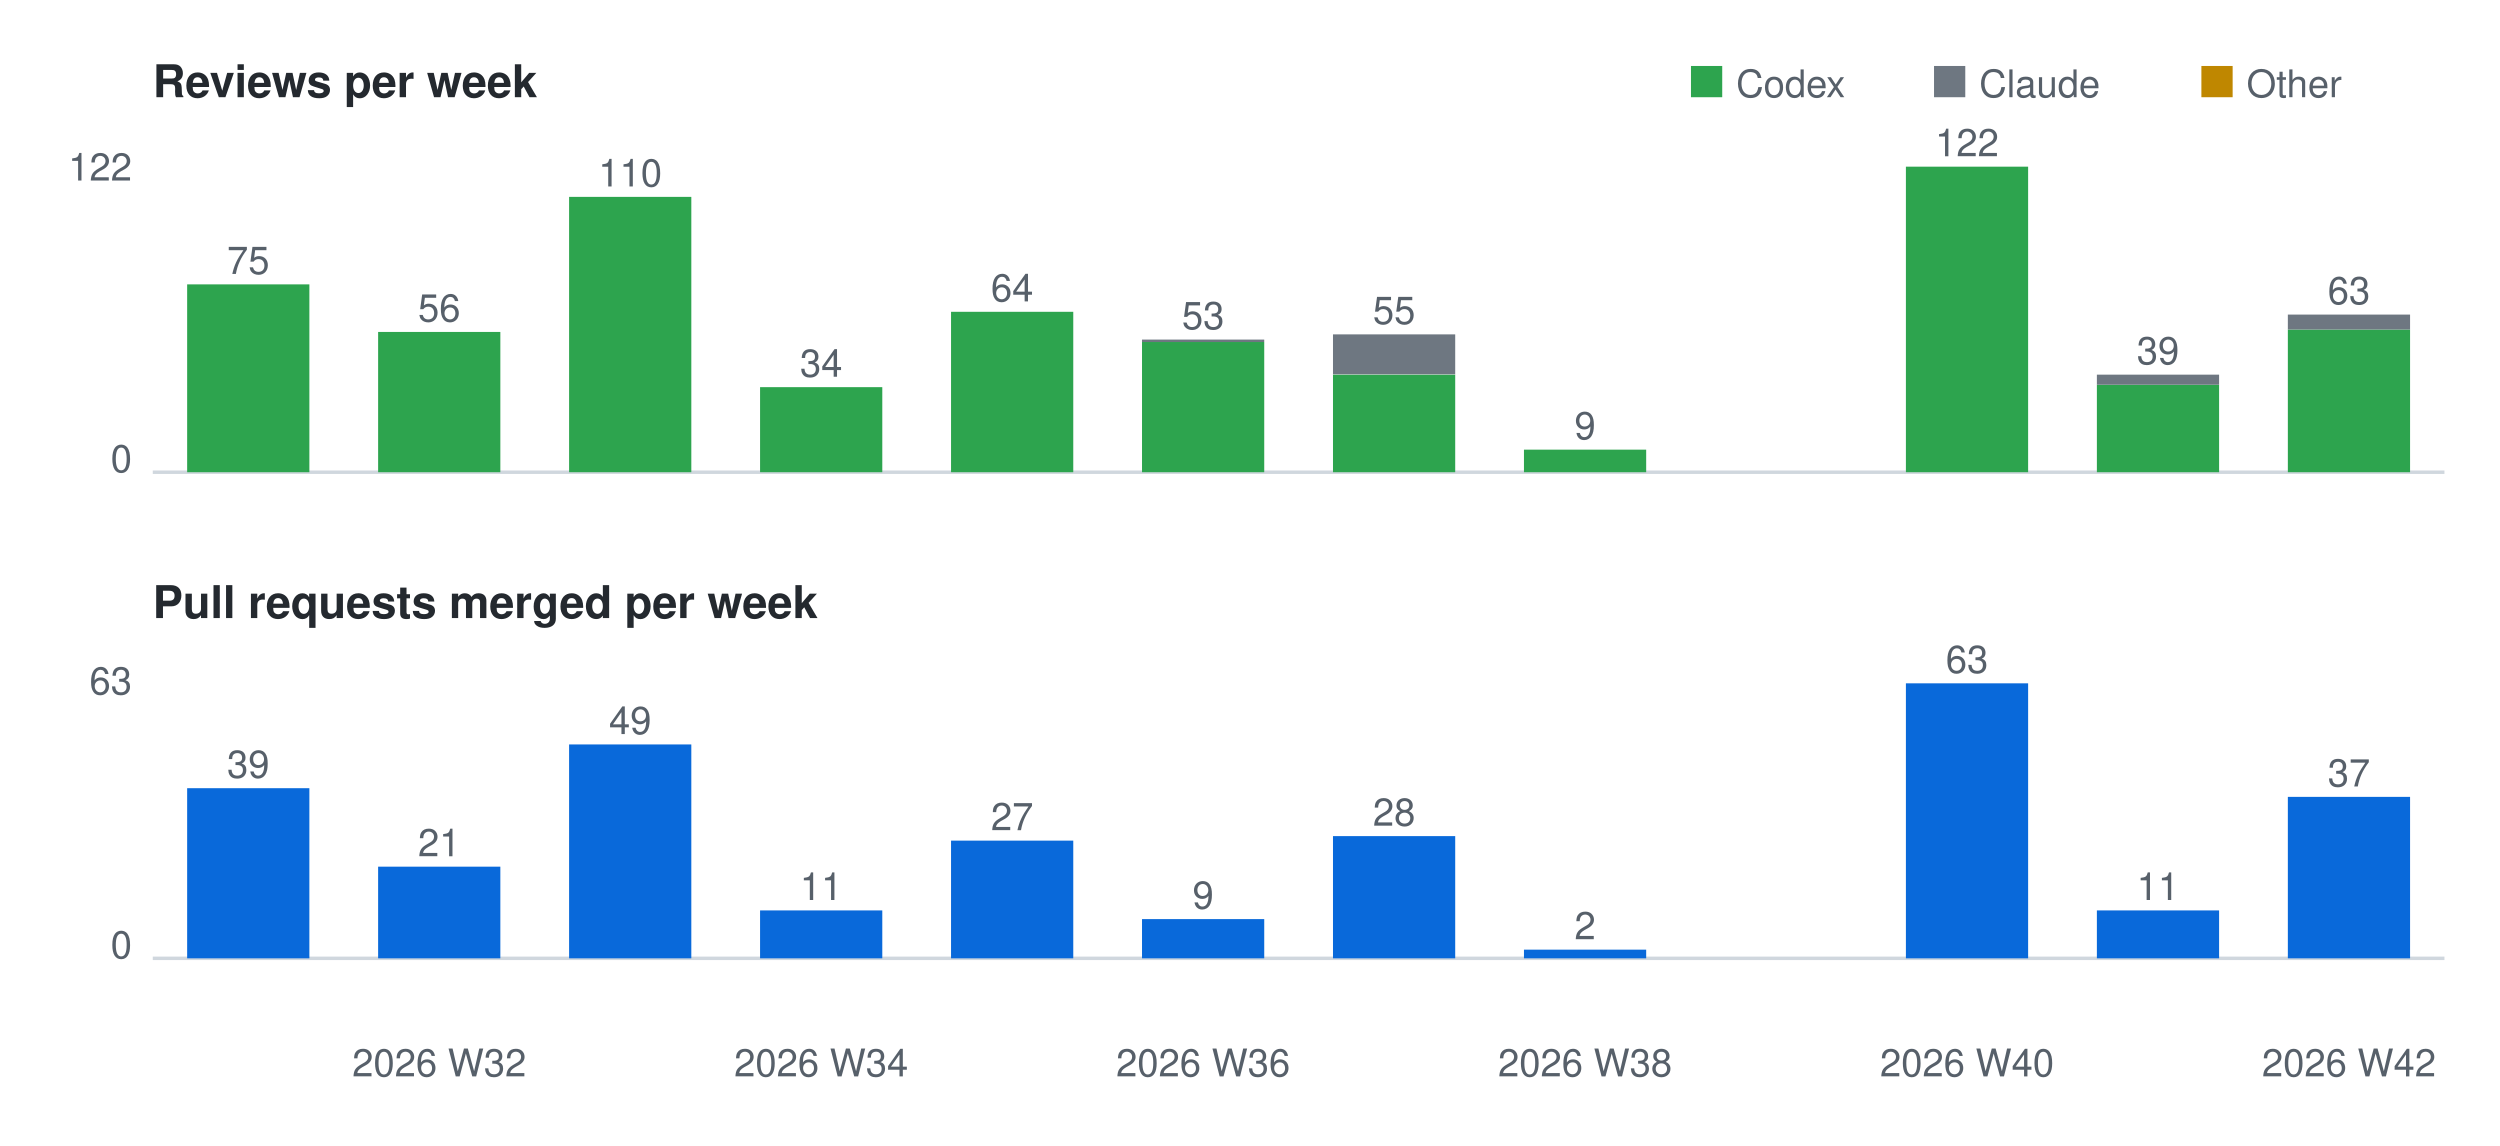
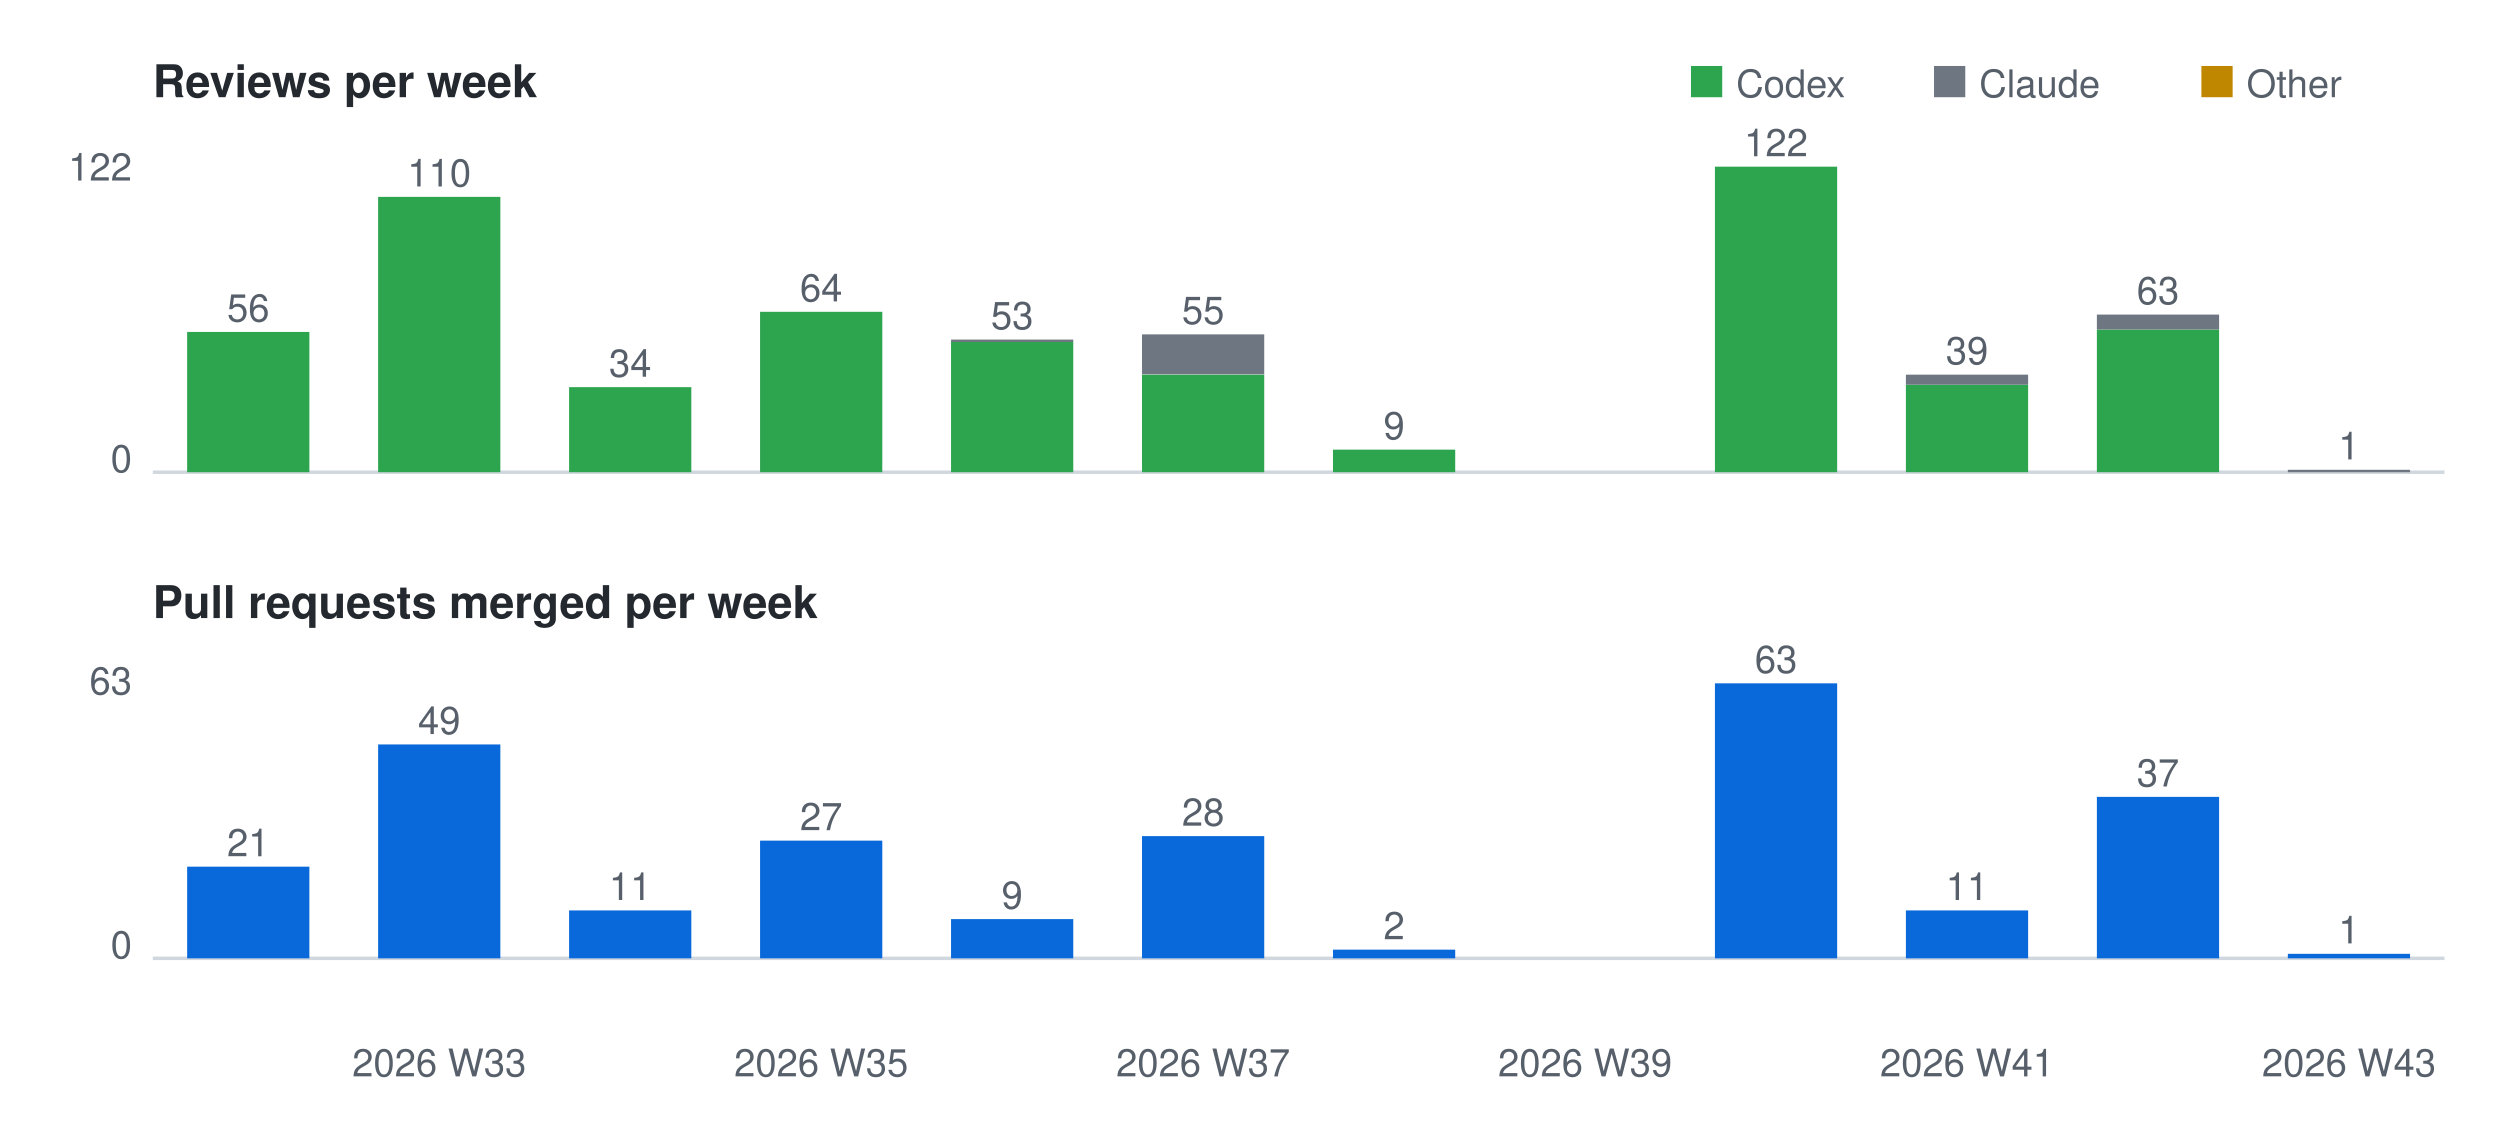
<svg xmlns="http://www.w3.org/2000/svg" width="720" height="330" viewBox="0 0 720 330" role="img" aria-label="Weekly reviews and merged pull requests">
  <style>text{font:11px -apple-system,Segoe UI,Helvetica,Arial,sans-serif;fill:#57606a}.t{font-size:13px;font-weight:600;fill:#24292f}.g{stroke:#d0d7de}.c{fill:#2da44e}.l{fill:#6e7781}.o{fill:#bf8700}.m{fill:#0969da}@media (prefers-color-scheme:dark){text{fill:#8b949e}.t{fill:#e6edf3}.g{stroke:#30363d}.c{fill:#3fb950}.l{fill:#8b949e}.o{fill:#d29922}.m{fill:#58a6ff}}</style>
  <text class="t" x="44" y="28">Reviews per week</text>
  <line class="g" x1="44" y1="136" x2="704" y2="136" />
  <text x="38" y="52" text-anchor="end">122</text>
  <text x="38" y="136" text-anchor="end">0</text>
-   <rect class="c" x="53.9" y="81.9" width="35.2" height="54.1" />
-   <text x="71.5" y="78.9" text-anchor="middle">75</text>
-   <rect class="c" x="108.9" y="95.6" width="35.2" height="40.4" />
-   <text x="126.5" y="92.6" text-anchor="middle">56</text>
-   <rect class="c" x="163.9" y="56.7" width="35.2" height="79.3" />
-   <text x="181.5" y="53.7" text-anchor="middle">110</text>
-   <rect class="c" x="218.9" y="111.5" width="35.2" height="24.5" />
-   <text x="236.5" y="108.5" text-anchor="middle">34</text>
-   <rect class="c" x="273.9" y="89.8" width="35.2" height="46.2" />
-   <text x="291.5" y="86.8" text-anchor="middle">64</text>
-   <rect class="c" x="328.9" y="98.5" width="35.2" height="37.5" />
-   <rect class="l" x="328.9" y="97.8" width="35.2" height="0.7" />
-   <text x="346.5" y="94.8" text-anchor="middle">53</text>
-   <rect class="c" x="383.9" y="107.9" width="35.2" height="28.1" />
-   <rect class="l" x="383.9" y="96.3" width="35.2" height="11.5" />
-   <text x="401.5" y="93.3" text-anchor="middle">55</text>
-   <rect class="c" x="438.9" y="129.5" width="35.2" height="6.5" />
-   <text x="456.5" y="126.5" text-anchor="middle">9</text>
-   <rect class="c" x="548.9" y="48.0" width="35.2" height="88.0" />
-   <text x="566.5" y="45.0" text-anchor="middle">122</text>
-   <rect class="c" x="603.9" y="110.8" width="35.2" height="25.2" />
-   <rect class="l" x="603.9" y="107.9" width="35.2" height="2.9" />
-   <text x="621.5" y="104.9" text-anchor="middle">39</text>
-   <rect class="c" x="658.9" y="94.9" width="35.2" height="41.1" />
-   <rect class="l" x="658.9" y="90.6" width="35.2" height="4.3" />
-   <text x="676.5" y="87.6" text-anchor="middle">63</text>
+   <rect class="c" x="53.9" y="95.6" width="35.2" height="40.4" />
+   <text x="71.5" y="92.6" text-anchor="middle">56</text>
+   <rect class="c" x="108.9" y="56.7" width="35.2" height="79.3" />
+   <text x="126.5" y="53.7" text-anchor="middle">110</text>
+   <rect class="c" x="163.9" y="111.5" width="35.2" height="24.5" />
+   <text x="181.5" y="108.5" text-anchor="middle">34</text>
+   <rect class="c" x="218.9" y="89.8" width="35.2" height="46.2" />
+   <text x="236.5" y="86.8" text-anchor="middle">64</text>
+   <rect class="c" x="273.9" y="98.5" width="35.2" height="37.5" />
+   <rect class="l" x="273.9" y="97.8" width="35.2" height="0.7" />
+   <text x="291.5" y="94.8" text-anchor="middle">53</text>
+   <rect class="c" x="328.9" y="107.9" width="35.2" height="28.1" />
+   <rect class="l" x="328.9" y="96.3" width="35.2" height="11.5" />
+   <text x="346.5" y="93.3" text-anchor="middle">55</text>
+   <rect class="c" x="383.9" y="129.5" width="35.2" height="6.5" />
+   <text x="401.5" y="126.5" text-anchor="middle">9</text>
+   <rect class="c" x="493.9" y="48.0" width="35.2" height="88.0" />
+   <text x="511.5" y="45.0" text-anchor="middle">122</text>
+   <rect class="c" x="548.9" y="110.8" width="35.2" height="25.2" />
+   <rect class="l" x="548.9" y="107.9" width="35.2" height="2.9" />
+   <text x="566.5" y="104.9" text-anchor="middle">39</text>
+   <rect class="c" x="603.9" y="94.9" width="35.2" height="41.1" />
+   <rect class="l" x="603.9" y="90.6" width="35.2" height="4.3" />
+   <text x="621.5" y="87.6" text-anchor="middle">63</text>
+   <rect class="l" x="658.9" y="135.3" width="35.2" height="0.7" />
+   <text x="676.5" y="132.3" text-anchor="middle">1</text>
  <rect class="o" x="634" y="19" width="9" height="9" />
  <text x="647" y="28">Other</text>
  <rect class="l" x="557" y="19" width="9" height="9" />
  <text x="570" y="28">Claude</text>
  <rect class="c" x="487" y="19" width="9" height="9" />
  <text x="500" y="28">Codex</text>
  <text class="t" x="44" y="178">Pull requests merged per week</text>
  <line class="g" x1="44" y1="276" x2="704" y2="276" />
  <text x="38" y="200" text-anchor="end">63</text>
  <text x="38" y="276" text-anchor="end">0</text>
-   <rect class="m" x="53.9" y="227.0" width="35.2" height="49.0" />
-   <text x="71.5" y="224.0" text-anchor="middle">39</text>
-   <rect class="m" x="108.9" y="249.6" width="35.2" height="26.4" />
-   <text x="126.5" y="246.6" text-anchor="middle">21</text>
-   <rect class="m" x="163.9" y="214.4" width="35.2" height="61.6" />
-   <text x="181.5" y="211.4" text-anchor="middle">49</text>
-   <rect class="m" x="218.9" y="262.2" width="35.2" height="13.8" />
-   <text x="236.5" y="259.2" text-anchor="middle">11</text>
-   <rect class="m" x="273.9" y="242.1" width="35.2" height="33.9" />
-   <text x="291.5" y="239.1" text-anchor="middle">27</text>
-   <rect class="m" x="328.9" y="264.7" width="35.2" height="11.3" />
-   <text x="346.5" y="261.7" text-anchor="middle">9</text>
-   <rect class="m" x="383.9" y="240.8" width="35.2" height="35.2" />
-   <text x="401.5" y="237.8" text-anchor="middle">28</text>
-   <rect class="m" x="438.9" y="273.5" width="35.2" height="2.5" />
-   <text x="456.5" y="270.5" text-anchor="middle">2</text>
-   <rect class="m" x="548.9" y="196.8" width="35.2" height="79.2" />
-   <text x="566.5" y="193.8" text-anchor="middle">63</text>
-   <rect class="m" x="603.9" y="262.2" width="35.2" height="13.8" />
-   <text x="621.5" y="259.2" text-anchor="middle">11</text>
-   <rect class="m" x="658.9" y="229.5" width="35.2" height="46.5" />
-   <text x="676.5" y="226.5" text-anchor="middle">37</text>
-   <text x="126.5" y="310" text-anchor="middle">2026 W32</text>
-   <text x="236.5" y="310" text-anchor="middle">2026 W34</text>
-   <text x="346.5" y="310" text-anchor="middle">2026 W36</text>
-   <text x="456.5" y="310" text-anchor="middle">2026 W38</text>
-   <text x="566.5" y="310" text-anchor="middle">2026 W40</text>
-   <text x="676.5" y="310" text-anchor="middle">2026 W42</text>
+   <rect class="m" x="53.9" y="249.6" width="35.2" height="26.4" />
+   <text x="71.5" y="246.6" text-anchor="middle">21</text>
+   <rect class="m" x="108.9" y="214.4" width="35.2" height="61.6" />
+   <text x="126.5" y="211.4" text-anchor="middle">49</text>
+   <rect class="m" x="163.9" y="262.2" width="35.2" height="13.8" />
+   <text x="181.5" y="259.2" text-anchor="middle">11</text>
+   <rect class="m" x="218.9" y="242.1" width="35.2" height="33.9" />
+   <text x="236.5" y="239.1" text-anchor="middle">27</text>
+   <rect class="m" x="273.9" y="264.7" width="35.2" height="11.3" />
+   <text x="291.5" y="261.7" text-anchor="middle">9</text>
+   <rect class="m" x="328.9" y="240.8" width="35.2" height="35.2" />
+   <text x="346.5" y="237.8" text-anchor="middle">28</text>
+   <rect class="m" x="383.9" y="273.5" width="35.2" height="2.5" />
+   <text x="401.5" y="270.5" text-anchor="middle">2</text>
+   <rect class="m" x="493.9" y="196.8" width="35.2" height="79.2" />
+   <text x="511.5" y="193.8" text-anchor="middle">63</text>
+   <rect class="m" x="548.9" y="262.2" width="35.2" height="13.8" />
+   <text x="566.5" y="259.2" text-anchor="middle">11</text>
+   <rect class="m" x="603.9" y="229.5" width="35.2" height="46.5" />
+   <text x="621.5" y="226.5" text-anchor="middle">37</text>
+   <rect class="m" x="658.9" y="274.7" width="35.2" height="1.3" />
+   <text x="676.5" y="271.7" text-anchor="middle">1</text>
+   <text x="126.5" y="310" text-anchor="middle">2026 W33</text>
+   <text x="236.5" y="310" text-anchor="middle">2026 W35</text>
+   <text x="346.5" y="310" text-anchor="middle">2026 W37</text>
+   <text x="456.5" y="310" text-anchor="middle">2026 W39</text>
+   <text x="566.5" y="310" text-anchor="middle">2026 W41</text>
+   <text x="676.5" y="310" text-anchor="middle">2026 W43</text>
</svg>
